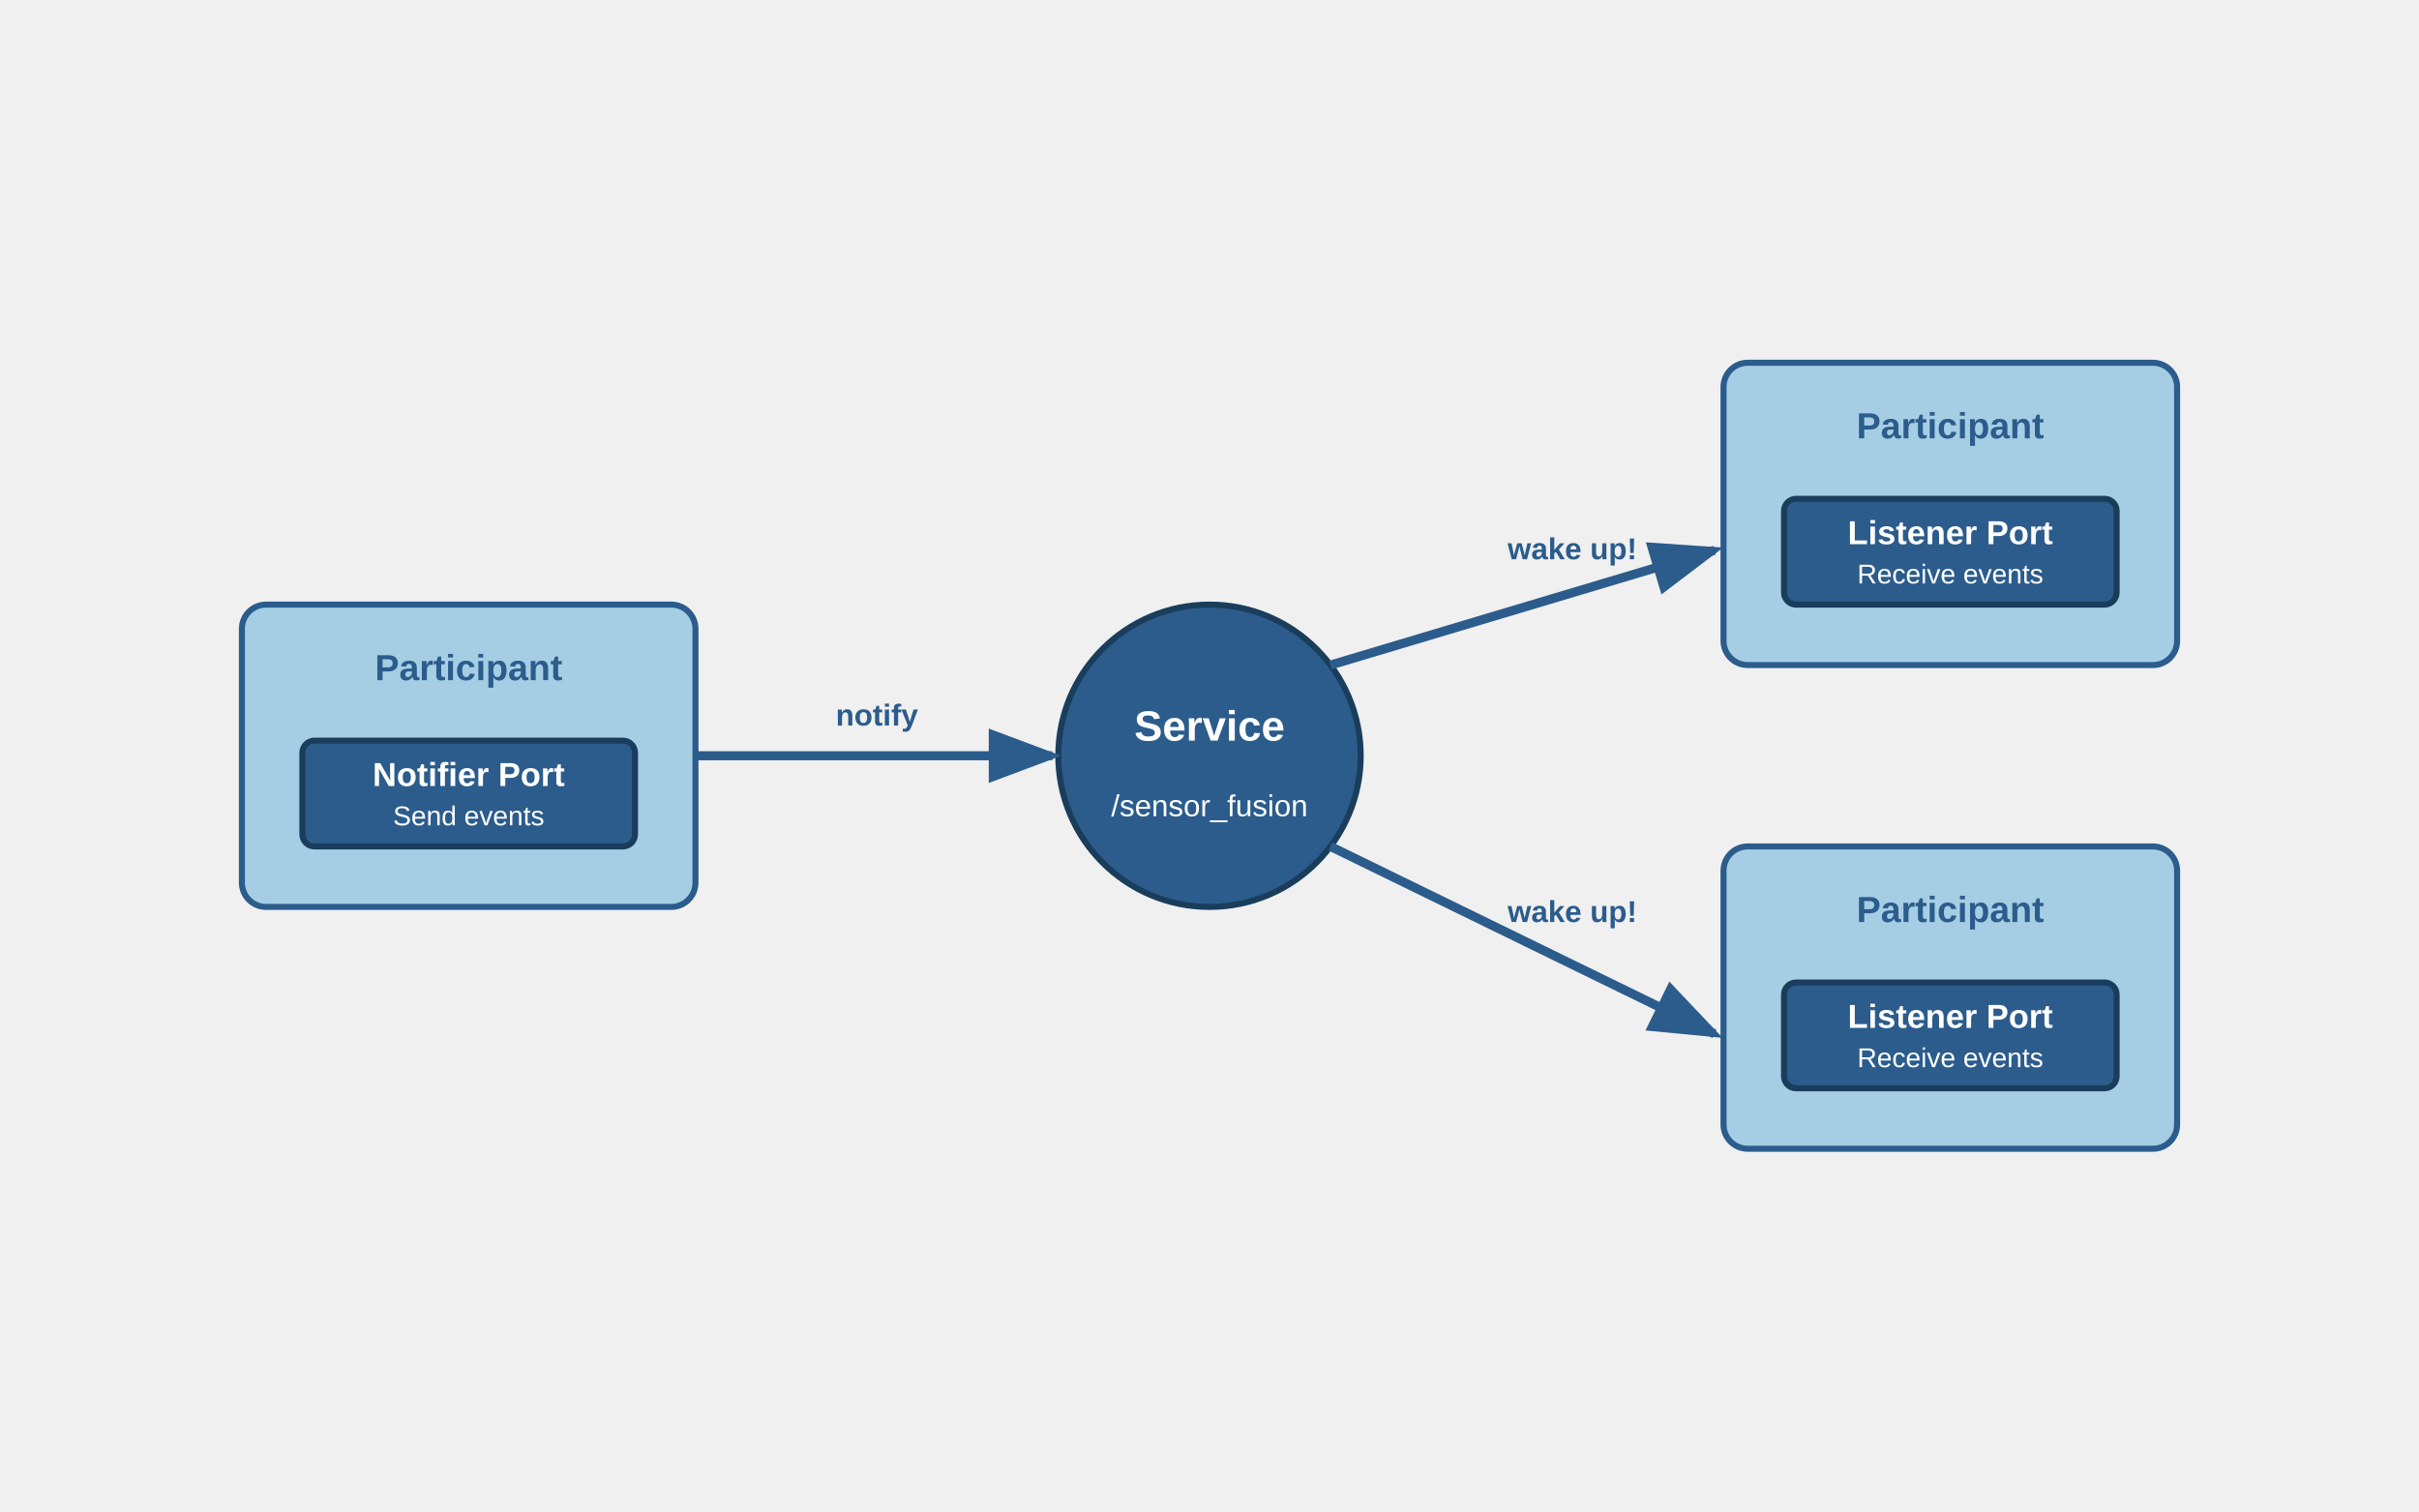
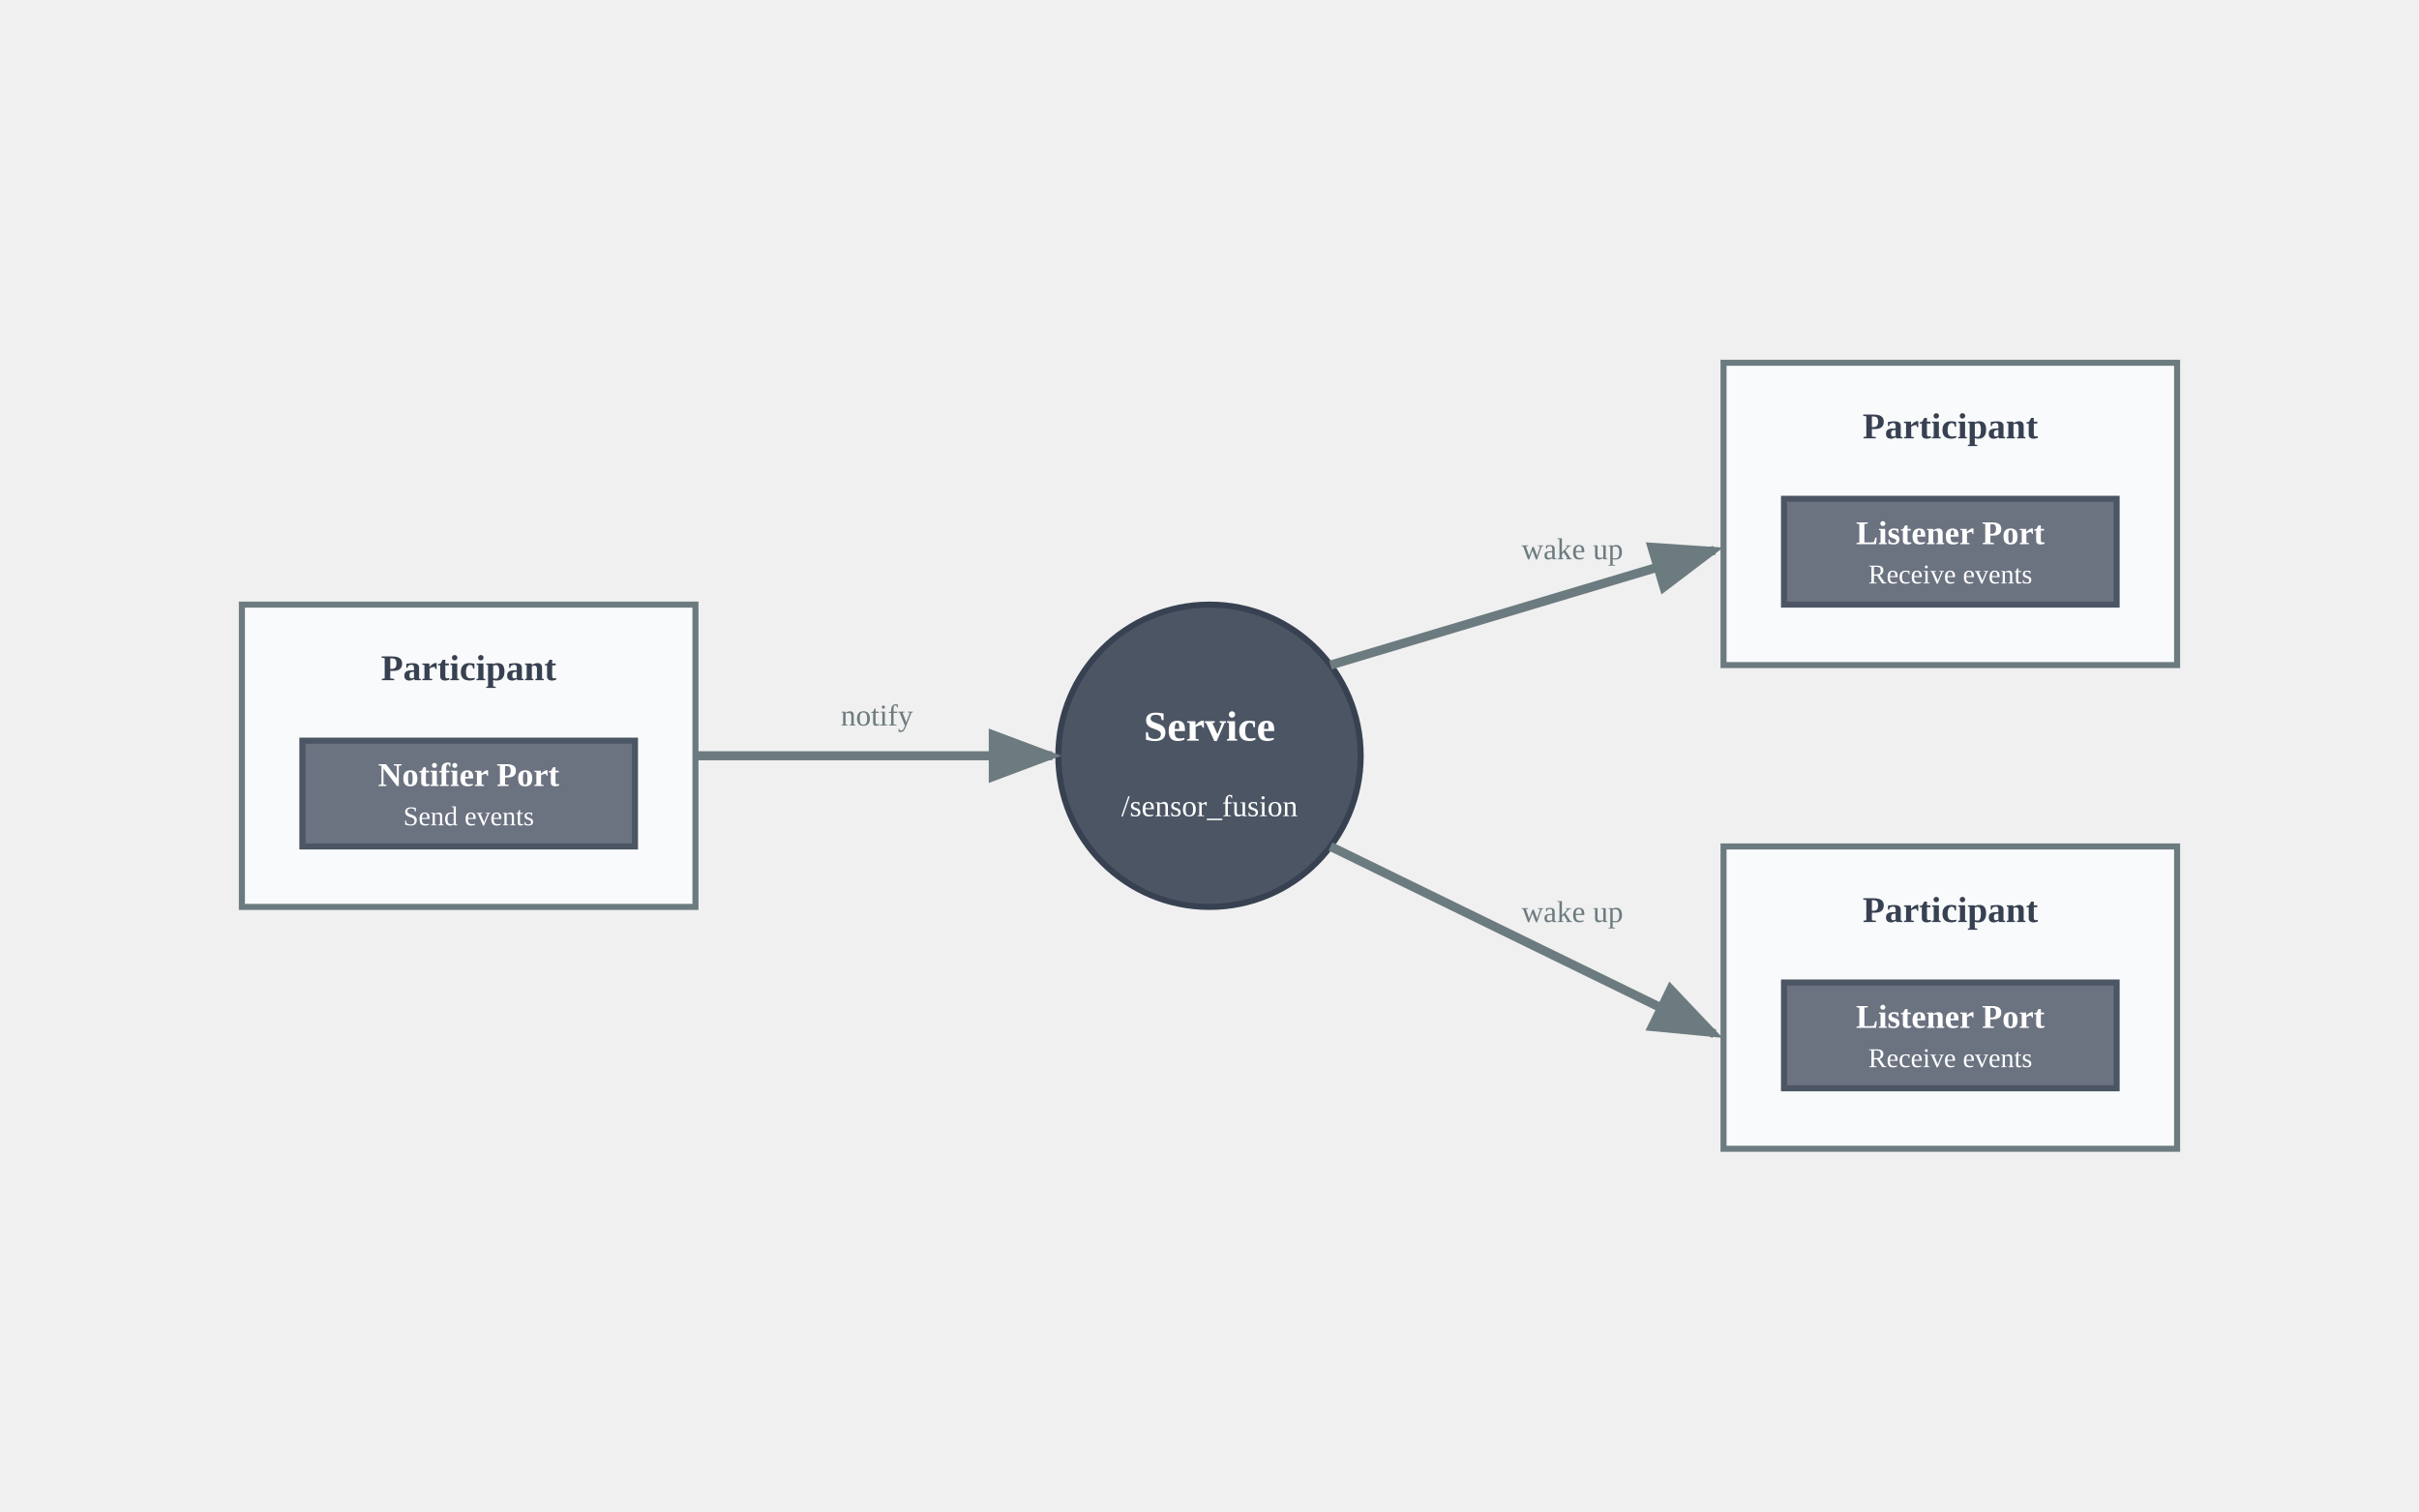
<svg xmlns="http://www.w3.org/2000/svg" viewBox="0 0 800 500">
  <defs>
    <marker id="arrowhead" markerWidth="8" markerHeight="6" refX="7" refY="3" orient="auto">
-       <polygon points="0 0, 8 3, 0 6" fill="#2B5C8C" />
+       <polygon points="0 0, 8 3, 0 6" fill="#6c7b7f" />
    </marker>
  </defs>
  <rect width="800" height="500" fill="transparent" />
-   <circle cx="400" cy="250" r="50" fill="#2B5C8C" stroke="#1A3D5C" stroke-width="2" />
-   <text x="400" y="245" text-anchor="middle" font-family="Arial, sans-serif" font-size="14" font-weight="bold" fill="white">Service</text>
-   <text x="400" y="270" text-anchor="middle" font-family="Arial, sans-serif" font-size="10" fill="white">/sensor_fusion</text>
-   <rect x="80" y="200" width="150" height="100" rx="8" fill="#A5CEE4" stroke="#2B5C8C" stroke-width="2" />
-   <text x="155" y="225" text-anchor="middle" font-family="Arial, sans-serif" font-size="12" font-weight="bold" fill="#2B5C8C">Participant</text>
-   <rect x="100" y="245" width="110" height="35" rx="4" fill="#2B5C8C" stroke="#1A3D5C" stroke-width="2" />
-   <text x="155" y="260" text-anchor="middle" font-family="Arial, sans-serif" font-size="11" font-weight="bold" fill="white">Notifier Port</text>
-   <text x="155" y="273" text-anchor="middle" font-family="Arial, sans-serif" font-size="9" fill="white">Send events</text>
-   <rect x="570" y="120" width="150" height="100" rx="8" fill="#A5CEE4" stroke="#2B5C8C" stroke-width="2" />
-   <text x="645" y="145" text-anchor="middle" font-family="Arial, sans-serif" font-size="12" font-weight="bold" fill="#2B5C8C">Participant</text>
-   <rect x="590" y="165" width="110" height="35" rx="4" fill="#2B5C8C" stroke="#1A3D5C" stroke-width="2" />
-   <text x="645" y="180" text-anchor="middle" font-family="Arial, sans-serif" font-size="11" font-weight="bold" fill="white">Listener Port</text>
-   <text x="645" y="193" text-anchor="middle" font-family="Arial, sans-serif" font-size="9" fill="white">Receive events</text>
-   <rect x="570" y="280" width="150" height="100" rx="8" fill="#A5CEE4" stroke="#2B5C8C" stroke-width="2" />
-   <text x="645" y="305" text-anchor="middle" font-family="Arial, sans-serif" font-size="12" font-weight="bold" fill="#2B5C8C">Participant</text>
-   <rect x="590" y="325" width="110" height="35" rx="4" fill="#2B5C8C" stroke="#1A3D5C" stroke-width="2" />
-   <text x="645" y="340" text-anchor="middle" font-family="Arial, sans-serif" font-size="11" font-weight="bold" fill="white">Listener Port</text>
-   <text x="645" y="353" text-anchor="middle" font-family="Arial, sans-serif" font-size="9" fill="white">Receive events</text>
-   <line x1="230" y1="250" x2="348" y2="250" stroke="#2B5C8C" stroke-width="3" marker-end="url(#arrowhead)" />
-   <text x="290" y="240" text-anchor="middle" font-family="Arial, sans-serif" font-size="10" font-weight="bold" fill="#2B5C8C">notify</text>
-   <line x1="440" y1="220" x2="567" y2="182" stroke="#2B5C8C" stroke-width="3" marker-end="url(#arrowhead)" />
-   <text x="520" y="185" text-anchor="middle" font-family="Arial, sans-serif" font-size="10" font-weight="bold" fill="#2B5C8C">wake up!</text>
-   <line x1="440" y1="280" x2="567" y2="342" stroke="#2B5C8C" stroke-width="3" marker-end="url(#arrowhead)" />
-   <text x="520" y="305" text-anchor="middle" font-family="Arial, sans-serif" font-size="10" font-weight="bold" fill="#2B5C8C">wake up!</text>
+   <circle cx="400" cy="250" r="50" fill="#4b5563" stroke="#374151" stroke-width="2" />
+   <text x="400" y="245" text-anchor="middle" font-size="14" font-weight="bold" fill="white">Service</text>
+   <text x="400" y="270" text-anchor="middle" font-size="10" fill="white">/sensor_fusion</text>
+   <rect x="80" y="200" width="150" height="100" fill="#f9fafb" stroke="#6c7b7f" stroke-width="2" />
+   <text x="155" y="225" text-anchor="middle" font-size="12" font-weight="bold" fill="#374151">Participant</text>
+   <rect x="100" y="245" width="110" height="35" fill="#6b7280" stroke="#4b5563" stroke-width="2" />
+   <text x="155" y="260" text-anchor="middle" font-size="11" font-weight="bold" fill="white">Notifier Port</text>
+   <text x="155" y="273" text-anchor="middle" font-size="9" fill="white">Send events</text>
+   <rect x="570" y="120" width="150" height="100" fill="#f9fafb" stroke="#6c7b7f" stroke-width="2" />
+   <text x="645" y="145" text-anchor="middle" font-size="12" font-weight="bold" fill="#374151">Participant</text>
+   <rect x="590" y="165" width="110" height="35" fill="#6b7280" stroke="#4b5563" stroke-width="2" />
+   <text x="645" y="180" text-anchor="middle" font-size="11" font-weight="bold" fill="white">Listener Port</text>
+   <text x="645" y="193" text-anchor="middle" font-size="9" fill="white">Receive events</text>
+   <rect x="570" y="280" width="150" height="100" fill="#f9fafb" stroke="#6c7b7f" stroke-width="2" />
+   <text x="645" y="305" text-anchor="middle" font-size="12" font-weight="bold" fill="#374151">Participant</text>
+   <rect x="590" y="325" width="110" height="35" fill="#6b7280" stroke="#4b5563" stroke-width="2" />
+   <text x="645" y="340" text-anchor="middle" font-size="11" font-weight="bold" fill="white">Listener Port</text>
+   <text x="645" y="353" text-anchor="middle" font-size="9" fill="white">Receive events</text>
+   <line x1="230" y1="250" x2="348" y2="250" stroke="#6c7b7f" stroke-width="3" marker-end="url(#arrowhead)" />
+   <text x="290" y="240" text-anchor="middle" font-size="10" fill="#6c7b7f">notify</text>
+   <line x1="440" y1="220" x2="567" y2="182" stroke="#6c7b7f" stroke-width="3" marker-end="url(#arrowhead)" />
+   <text x="520" y="185" text-anchor="middle" font-size="10" fill="#6c7b7f">wake up</text>
+   <line x1="440" y1="280" x2="567" y2="342" stroke="#6c7b7f" stroke-width="3" marker-end="url(#arrowhead)" />
+   <text x="520" y="305" text-anchor="middle" font-size="10" fill="#6c7b7f">wake up</text>
</svg>
